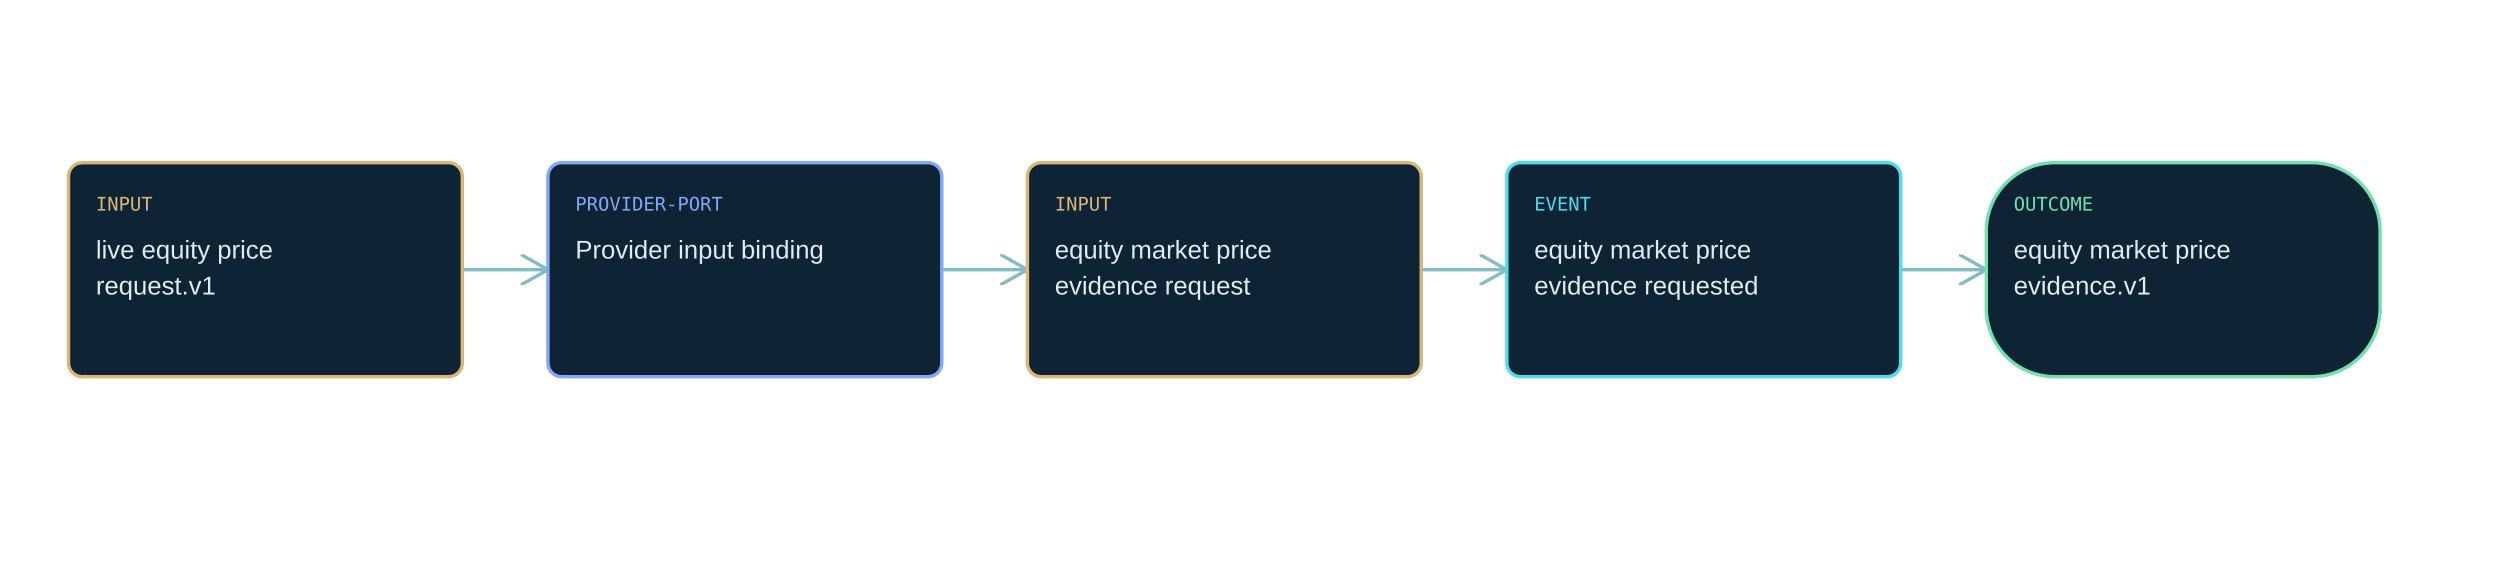
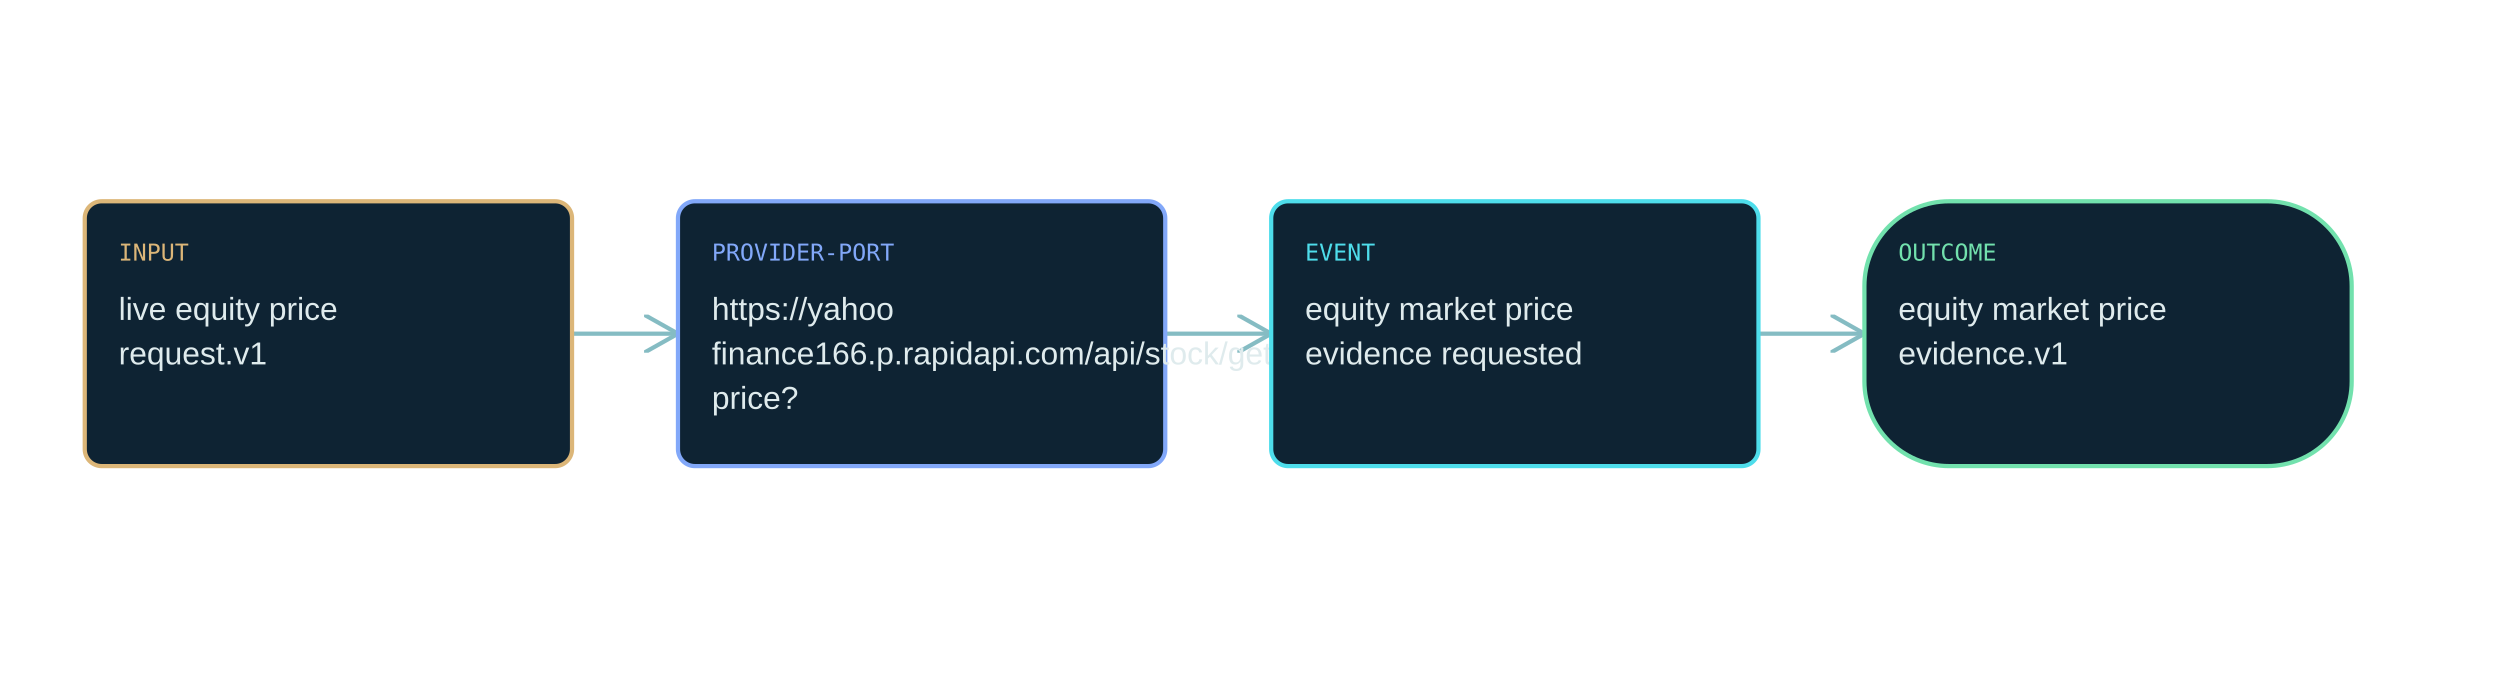
- <svg xmlns="http://www.w3.org/2000/svg" viewBox="0 0 1460 330" role="group" aria-label="Live stock price">
+ <svg xmlns="http://www.w3.org/2000/svg" viewBox="0 0 1180 330" role="group" aria-label="Live stock price">
  <defs>
    <marker id="interface-arrow" markerWidth="9" markerHeight="9" refX="8" refY="4.5" orient="auto">
      <path d="M0 0 L8 4.5 L0 9" fill="none" stroke="#85bcc3" />
    </marker>
  </defs>
  <g id="r-resolve-equity-market-price-evidence-0" data-route="r-resolve-equity-market-price-evidence-0" tabindex="0" role="button" aria-label="binding">
    <path class="route-path" d="M270 157.5 L320 157.5" stroke="#85bcc3" stroke-width="2" fill="none" marker-end="url(#interface-arrow)" />
  </g>
-   <g id="r-resolve-equity-market-price-evidence-1" data-route="r-resolve-equity-market-price-evidence-1" tabindex="0" role="button" aria-label="binding">
+   <g id="r-resolve-equity-market-price-evidence-1" data-route="r-resolve-equity-market-price-evidence-1" tabindex="0" role="button" aria-label="scenario interface">
    <path class="route-path" d="M550 157.5 L600 157.5" stroke="#85bcc3" stroke-width="2" fill="none" marker-end="url(#interface-arrow)" />
  </g>
  <g id="r-resolve-equity-market-price-evidence-2" data-route="r-resolve-equity-market-price-evidence-2" tabindex="0" role="button" aria-label="scenario interface">
    <path class="route-path" d="M830 157.5 L880 157.5" stroke="#85bcc3" stroke-width="2" fill="none" marker-end="url(#interface-arrow)" />
-   </g>
-   <g id="r-resolve-equity-market-price-evidence-3" data-route="r-resolve-equity-market-price-evidence-3" tabindex="0" role="button" aria-label="scenario interface">
-     <path class="route-path" d="M1110 157.5 L1160 157.5" stroke="#85bcc3" stroke-width="2" fill="none" marker-end="url(#interface-arrow)" />
  </g>
  <g id="i-c8cb7d46bb2dc5795a4d" data-entity="i-c8cb7d46bb2dc5795a4d" data-type="input" tabindex="0" role="button" aria-label="input: live-equity-price-request.v1">
    <rect x="40" y="95" width="230" height="125" rx="8" fill="#0e2333" stroke="#dcb678" stroke-width="2" />
    <text x="56" y="123" fill="#dcb678" font-family="monospace" font-size="11">INPUT</text>
    <text x="56" y="151" fill="#dfebed" font-family="Arial" font-size="15">live equity price</text>
    <text x="56" y="172" fill="#dfebed" font-family="Arial" font-size="15">request.v1</text>
  </g>
-   <g id="i-1db05d56f0c97a8e9cba" data-entity="i-1db05d56f0c97a8e9cba" data-type="provider-port" tabindex="0" role="button" aria-label="provider-port: Provider input binding">
+   <g id="i-4bbce01fc7eb45b46bcc" data-entity="i-4bbce01fc7eb45b46bcc" data-type="provider-port" tabindex="0" role="button" aria-label="provider-port: https://yahoo-finance166.p.rapidapi.com/api/stock/get-price?">
    <rect x="320" y="95" width="230" height="125" rx="8" fill="#0e2333" stroke="#82a8f9" stroke-width="2" />
    <text x="336" y="123" fill="#82a8f9" font-family="monospace" font-size="11">PROVIDER-PORT</text>
-     <text x="336" y="151" fill="#dfebed" font-family="Arial" font-size="15">Provider input binding</text>
-   </g>
-   <g id="i-168fbf702b3085b0e8f6" data-entity="i-168fbf702b3085b0e8f6" data-type="input" tabindex="0" role="button" aria-label="input: equity-market-price-evidence-request">
-     <rect x="600" y="95" width="230" height="125" rx="8" fill="#0e2333" stroke="#dcb678" stroke-width="2" />
-     <text x="616" y="123" fill="#dcb678" font-family="monospace" font-size="11">INPUT</text>
-     <text x="616" y="151" fill="#dfebed" font-family="Arial" font-size="15">equity market price</text>
-     <text x="616" y="172" fill="#dfebed" font-family="Arial" font-size="15">evidence request</text>
+     <text x="336" y="151" fill="#dfebed" font-family="Arial" font-size="15">https://yahoo</text>
+     <text x="336" y="172" fill="#dfebed" font-family="Arial" font-size="15">finance166.p.rapidapi.com/api/stock/get</text>
+     <text x="336" y="193" fill="#dfebed" font-family="Arial" font-size="15">price?</text>
  </g>
  <g id="i-d694ab5cb8f1d828fbee" data-entity="i-d694ab5cb8f1d828fbee" data-type="event" tabindex="0" role="button" aria-label="event: equity-market-price-evidence-requested">
-     <rect x="880" y="95" width="230" height="125" rx="8" fill="#0e2333" stroke="#4eddeb" stroke-width="2" />
-     <text x="896" y="123" fill="#4eddeb" font-family="monospace" font-size="11">EVENT</text>
-     <text x="896" y="151" fill="#dfebed" font-family="Arial" font-size="15">equity market price</text>
-     <text x="896" y="172" fill="#dfebed" font-family="Arial" font-size="15">evidence requested</text>
+     <rect x="600" y="95" width="230" height="125" rx="8" fill="#0e2333" stroke="#4eddeb" stroke-width="2" />
+     <text x="616" y="123" fill="#4eddeb" font-family="monospace" font-size="11">EVENT</text>
+     <text x="616" y="151" fill="#dfebed" font-family="Arial" font-size="15">equity market price</text>
+     <text x="616" y="172" fill="#dfebed" font-family="Arial" font-size="15">evidence requested</text>
  </g>
  <g id="i-11256b52ed6ddeaf9575" data-entity="i-11256b52ed6ddeaf9575" data-type="outcome" tabindex="0" role="button" aria-label="outcome: equity-market-price-evidence.v1">
-     <rect x="1160" y="95" width="230" height="125" rx="40" fill="#0e2333" stroke="#72e1ad" stroke-width="2" />
-     <text x="1176" y="123" fill="#72e1ad" font-family="monospace" font-size="11">OUTCOME</text>
-     <text x="1176" y="151" fill="#dfebed" font-family="Arial" font-size="15">equity market price</text>
-     <text x="1176" y="172" fill="#dfebed" font-family="Arial" font-size="15">evidence.v1</text>
+     <rect x="880" y="95" width="230" height="125" rx="40" fill="#0e2333" stroke="#72e1ad" stroke-width="2" />
+     <text x="896" y="123" fill="#72e1ad" font-family="monospace" font-size="11">OUTCOME</text>
+     <text x="896" y="151" fill="#dfebed" font-family="Arial" font-size="15">equity market price</text>
+     <text x="896" y="172" fill="#dfebed" font-family="Arial" font-size="15">evidence.v1</text>
  </g>
</svg>
